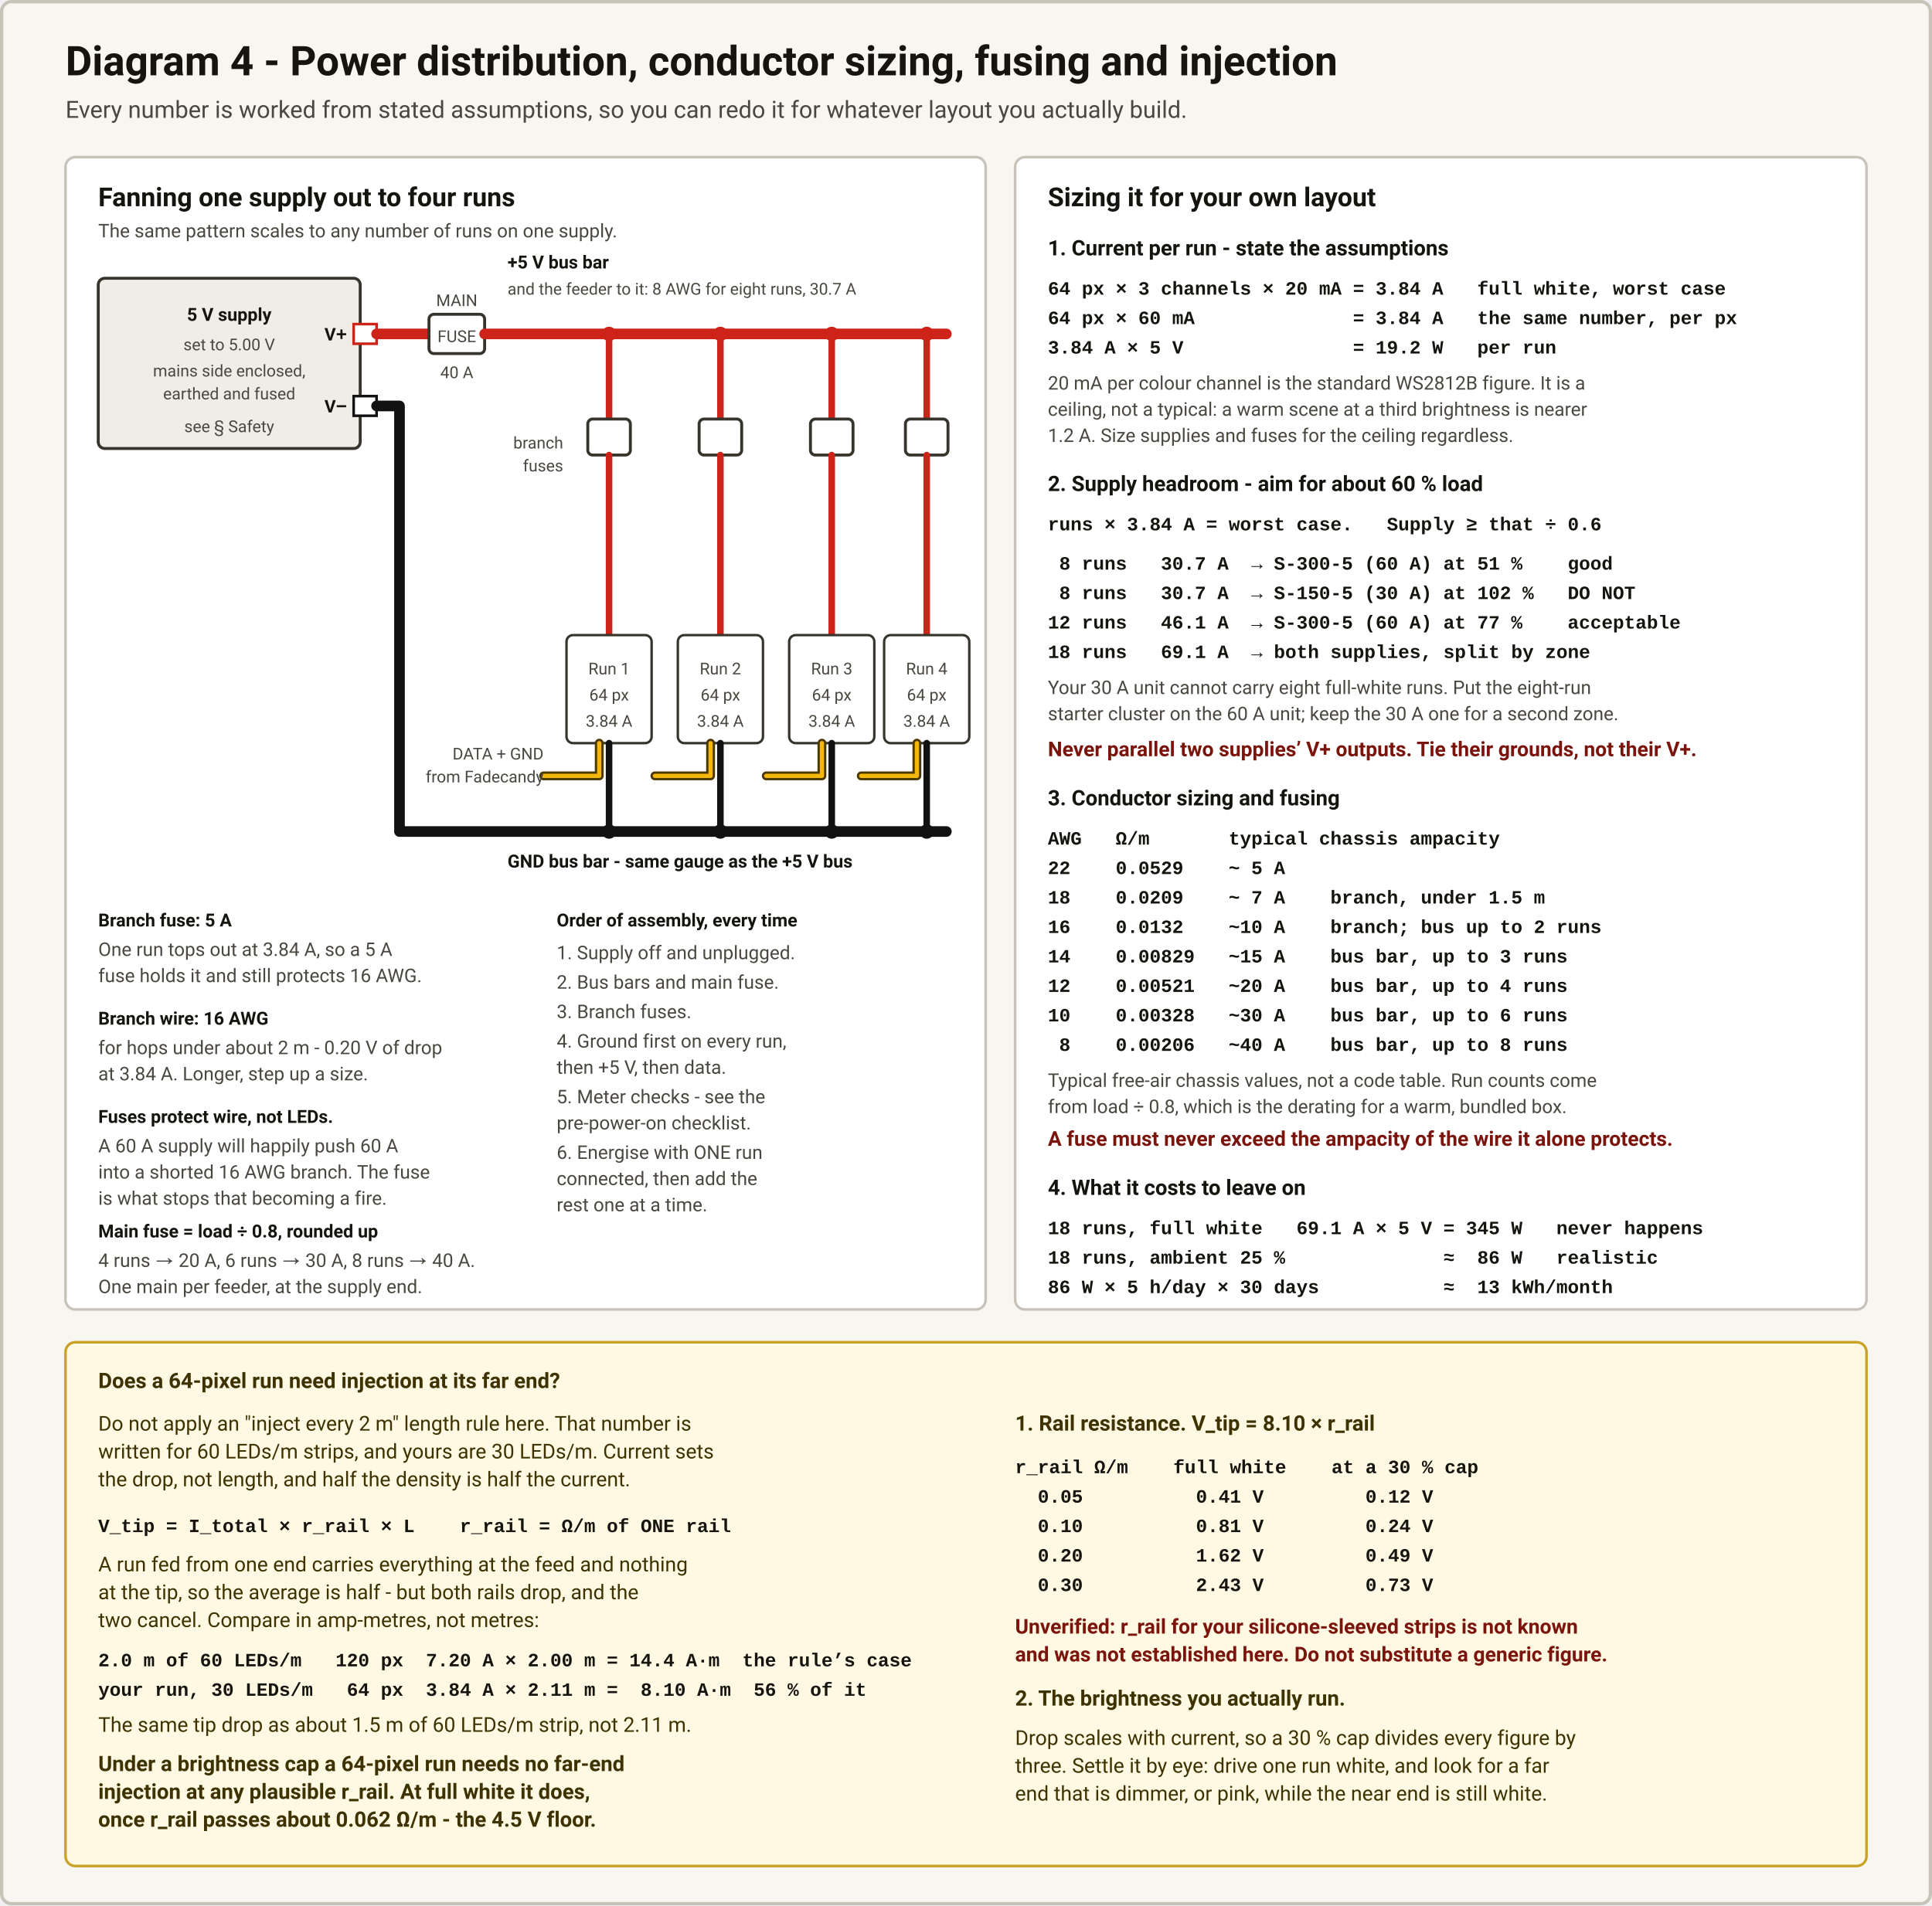
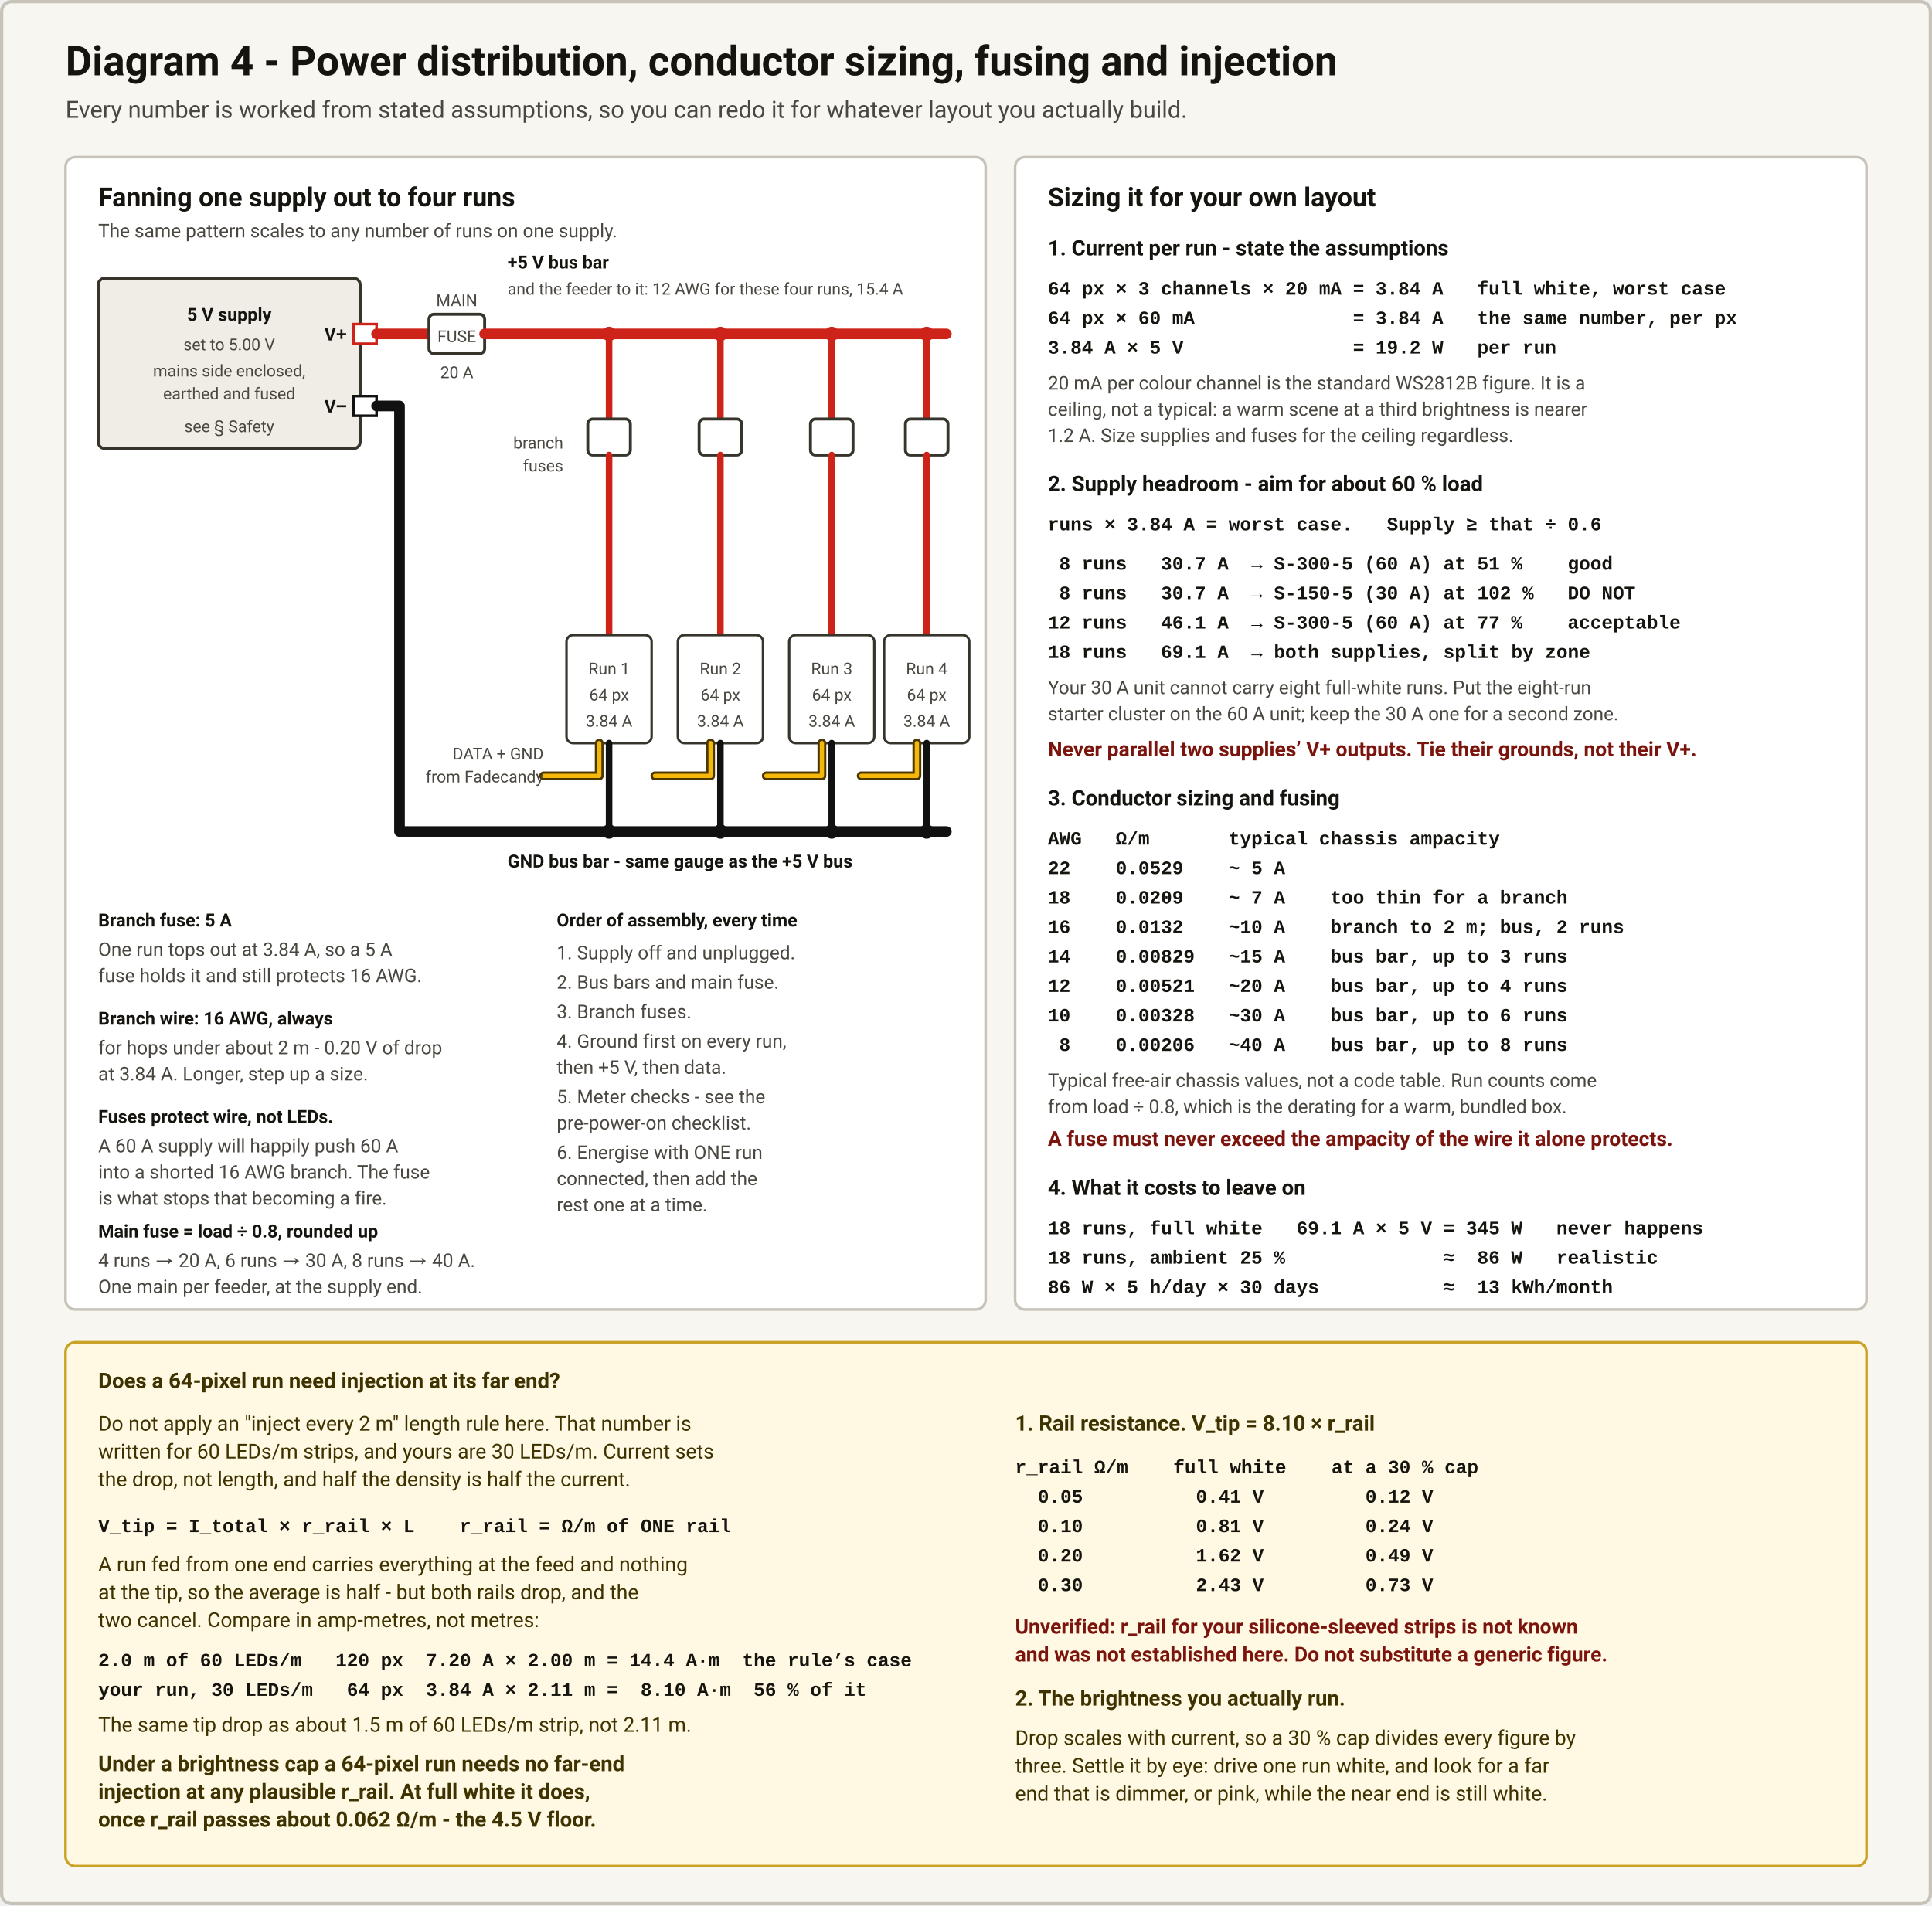
<svg xmlns="http://www.w3.org/2000/svg" viewBox="0 0 1180 1164" width="1180" height="1164" role="img" aria-labelledby="t4 d4">
  <style>
    .bg     { fill:#F7F6F1; stroke:#C7C3B8; stroke-width:2; }
    .ttl    { font:700 25px ui-sans-serif,system-ui,'Segoe UI',Roboto,Helvetica,Arial,sans-serif; fill:#15140F; }
    .sub    { font:400 14.5px ui-sans-serif,system-ui,'Segoe UI',Roboto,Helvetica,Arial,sans-serif; fill:#4A4740; }
    .lbls   { font:400 11.5px ui-sans-serif,system-ui,'Segoe UI',Roboto,Helvetica,Arial,sans-serif; fill:#4A4740; }
    .tiny   { font:400 10px ui-sans-serif,system-ui,'Segoe UI',Roboto,Helvetica,Arial,sans-serif; fill:#4A4740; }
    .wlbl   { font:700 11px ui-sans-serif,system-ui,'Segoe UI',Roboto,Helvetica,Arial,sans-serif; fill:#15140F; }
    .panttl { font:700 16px ui-sans-serif,system-ui,'Segoe UI',Roboto,Helvetica,Arial,sans-serif; fill:#15140F; }
    .h3     { font:700 13px ui-sans-serif,system-ui,'Segoe UI',Roboto,Helvetica,Arial,sans-serif; fill:#15140F; }
    .mono   { font:600 11.5px ui-monospace,'SFMono-Regular',Consolas,'Liberation Mono',monospace; fill:#15140F; }

    .pan    { fill:#FFFFFF; stroke:#C7C3B8; stroke-width:1.6; }
    .psu    { fill:#EFEDE5; stroke:#37342C; stroke-width:1.8; }
    .run    { fill:#FFFFFF; stroke:#37342C; stroke-width:1.5; }
    .fuse   { fill:#FFFFFF; stroke:#37342C; stroke-width:1.8; }

    .gnd    { stroke:#111111; stroke-width:4; fill:none; stroke-linecap:round; stroke-linejoin:round; }
    .pwr    { stroke:#CE2318; stroke-width:4; fill:none; stroke-linecap:round; stroke-linejoin:round; }
    .gndm   { stroke:#111111; stroke-width:6.5; fill:none; stroke-linecap:round; stroke-linejoin:round; }
    .pwrm   { stroke:#CE2318; stroke-width:6.5; fill:none; stroke-linecap:round; stroke-linejoin:round; }
    .datc   { stroke:#4A3800; stroke-width:5.4; fill:none; stroke-linecap:round; stroke-linejoin:round; }
    .dat    { stroke:#F5B70A; stroke-width:2.6; fill:none; stroke-linecap:round; stroke-linejoin:round; }

    .dot    { fill:#111111; } .dotr { fill:#CE2318; }
    .note   { fill:#FFF9E3; stroke:#C9A227; stroke-width:1.6; }
    .notet  { font:700 13px ui-sans-serif,system-ui,'Segoe UI',Roboto,Helvetica,Arial,sans-serif; fill:#3D3200; }
    .notep  { font:400 12.5px ui-sans-serif,system-ui,'Segoe UI',Roboto,Helvetica,Arial,sans-serif; fill:#3D3200; }
    .warnt  { font:700 12.5px ui-sans-serif,system-ui,'Segoe UI',Roboto,Helvetica,Arial,sans-serif; fill:#7A140C; }
  </style>
  <rect class="bg" x="1" y="1" width="1178" height="1162" rx="6" />
  <text class="ttl" x="40" y="46">Diagram 4 - Power distribution, conductor sizing, fusing and injection</text>
  <text class="sub" x="40" y="72">Every number is worked from stated assumptions, so you can redo it for whatever layout you actually build.</text>
  <rect class="pan" x="40" y="96" width="562" height="704" rx="6" />
  <text class="panttl" x="60" y="126">Fanning one supply out to four runs</text>
  <text class="lbls" x="60" y="145">The same pattern scales to any number of runs on one supply.</text>
  <rect class="psu" x="60" y="170" width="160" height="104" rx="4" />
  <text class="wlbl" x="140" y="196" text-anchor="middle">5 V supply</text>
  <text class="tiny" x="140" y="214" text-anchor="middle">set to 5.00 V</text>
  <text class="tiny" x="140" y="230" text-anchor="middle">mains side enclosed,</text>
  <text class="tiny" x="140" y="244" text-anchor="middle">earthed and fused</text>
  <text class="tiny" x="140" y="264" text-anchor="middle">see § Safety</text>
  <rect x="216" y="198" width="14" height="12" fill="#FFFFFF" stroke="#CE2318" stroke-width="1.6" />
  <text class="mono" x="212" y="208" text-anchor="end">V+</text>
  <rect x="216" y="242" width="14" height="12" fill="#FFFFFF" stroke="#111111" stroke-width="1.6" />
  <text class="mono" x="212" y="252" text-anchor="end">V−</text>
  <path class="pwrm" d="M 230 204 H 262" />
  <rect class="fuse" x="262" y="192" width="34" height="24" rx="3" />
  <path class="pwrm" d="M 296 204 H 578" />
  <text class="tiny" x="279" y="187" text-anchor="middle">MAIN</text>
  <text class="tiny" x="279" y="209" text-anchor="middle">FUSE</text>
-   <text class="tiny" x="279" y="231" text-anchor="middle">40 A</text>
+   <text class="tiny" x="279" y="231" text-anchor="middle">20 A</text>
  <text class="wlbl" x="310" y="164">+5 V bus bar</text>
-   <text class="tiny" x="310" y="180">and the feeder to it: 8 AWG for eight runs, 30.7 A</text>
+   <text class="tiny" x="310" y="180">and the feeder to it: 12 AWG for these four runs, 15.4 A</text>
  <path class="gndm" d="M 230 248 H 244 V 508 H 578" />
  <text class="wlbl" x="310" y="530">GND bus bar - same gauge as the +5 V bus</text>
  <circle class="dotr" cx="372" cy="204" r="4.4" />
  <path class="pwr" d="M 372 204 V 256" />
  <rect class="fuse" x="359" y="256" width="26" height="22" rx="3" />
  <path class="pwr" d="M 372 278 V 388" />
  <rect class="run" x="346" y="388" width="52" height="66" rx="4" />
  <text class="tiny" x="372" y="412" text-anchor="middle">Run 1</text>
  <text class="tiny" x="372" y="428" text-anchor="middle">64 px</text>
  <text class="tiny" x="372" y="444" text-anchor="middle">3.84 A</text>
  <path class="gnd" d="M 372 454 V 508" />
  <circle class="dot" cx="372" cy="508" r="4.4" />
  <path class="datc" d="M 332 474 H 366 V 454" />
  <path class="dat" d="M 332 474 H 366 V 454" />
  <circle class="dotr" cx="440" cy="204" r="4.4" />
  <path class="pwr" d="M 440 204 V 256" />
  <rect class="fuse" x="427" y="256" width="26" height="22" rx="3" />
  <path class="pwr" d="M 440 278 V 388" />
  <rect class="run" x="414" y="388" width="52" height="66" rx="4" />
  <text class="tiny" x="440" y="412" text-anchor="middle">Run 2</text>
  <text class="tiny" x="440" y="428" text-anchor="middle">64 px</text>
  <text class="tiny" x="440" y="444" text-anchor="middle">3.84 A</text>
  <path class="gnd" d="M 440 454 V 508" />
  <circle class="dot" cx="440" cy="508" r="4.4" />
  <path class="datc" d="M 400 474 H 434 V 454" />
  <path class="dat" d="M 400 474 H 434 V 454" />
  <circle class="dotr" cx="508" cy="204" r="4.4" />
  <path class="pwr" d="M 508 204 V 256" />
  <rect class="fuse" x="495" y="256" width="26" height="22" rx="3" />
  <path class="pwr" d="M 508 278 V 388" />
  <rect class="run" x="482" y="388" width="52" height="66" rx="4" />
  <text class="tiny" x="508" y="412" text-anchor="middle">Run 3</text>
  <text class="tiny" x="508" y="428" text-anchor="middle">64 px</text>
  <text class="tiny" x="508" y="444" text-anchor="middle">3.84 A</text>
  <path class="gnd" d="M 508 454 V 508" />
  <circle class="dot" cx="508" cy="508" r="4.4" />
  <path class="datc" d="M 468 474 H 502 V 454" />
  <path class="dat" d="M 468 474 H 502 V 454" />
  <circle class="dotr" cx="566" cy="204" r="4.4" />
  <path class="pwr" d="M 566 204 V 256" />
  <rect class="fuse" x="553" y="256" width="26" height="22" rx="3" />
  <path class="pwr" d="M 566 278 V 388" />
  <rect class="run" x="540" y="388" width="52" height="66" rx="4" />
  <text class="tiny" x="566" y="412" text-anchor="middle">Run 4</text>
  <text class="tiny" x="566" y="428" text-anchor="middle">64 px</text>
  <text class="tiny" x="566" y="444" text-anchor="middle">3.84 A</text>
  <path class="gnd" d="M 566 454 V 508" />
  <circle class="dot" cx="566" cy="508" r="4.4" />
  <path class="datc" d="M 526 474 H 560 V 454" />
  <path class="dat" d="M 526 474 H 560 V 454" />
  <text class="tiny" x="344" y="274" text-anchor="end">branch</text>
  <text class="tiny" x="344" y="288" text-anchor="end">fuses</text>
  <text class="tiny" x="332" y="464" text-anchor="end">DATA + GND</text>
  <text class="tiny" x="332" y="478" text-anchor="end">from Fadecandy</text>
  <text class="wlbl" x="60" y="566">Branch fuse: 5 A</text>
  <text class="lbls" x="60" y="584">One run tops out at 3.84 A, so a 5 A</text>
  <text class="lbls" x="60" y="600">fuse holds it and still protects 16 AWG.</text>
-   <text class="wlbl" x="60" y="626">Branch wire: 16 AWG</text>
+   <text class="wlbl" x="60" y="626">Branch wire: 16 AWG, always</text>
  <text class="lbls" x="60" y="644">for hops under about 2 m - 0.20 V of drop</text>
  <text class="lbls" x="60" y="660">at 3.84 A. Longer, step up a size.</text>
  <text class="wlbl" x="60" y="686">Fuses protect wire, not LEDs.</text>
  <text class="lbls" x="60" y="704">A 60 A supply will happily push 60 A</text>
  <text class="lbls" x="60" y="720">into a shorted 16 AWG branch. The fuse</text>
  <text class="lbls" x="60" y="736">is what stops that becoming a fire.</text>
  <text class="wlbl" x="60" y="756">Main fuse = load ÷ 0.8, rounded up</text>
  <text class="lbls" x="60" y="774">4 runs → 20 A, 6 runs → 30 A, 8 runs → 40 A.</text>
  <text class="lbls" x="60" y="790">One main per feeder, at the supply end.</text>
  <text class="wlbl" x="340" y="566">Order of assembly, every time</text>
  <text class="lbls" x="340" y="586">1. Supply off and unplugged.</text>
  <text class="lbls" x="340" y="604">2. Bus bars and main fuse.</text>
  <text class="lbls" x="340" y="622">3. Branch fuses.</text>
  <text class="lbls" x="340" y="640">4. Ground first on every run,</text>
  <text class="lbls" x="340" y="656">    then +5 V, then data.</text>
  <text class="lbls" x="340" y="674">5. Meter checks - see the</text>
  <text class="lbls" x="340" y="690">    pre-power-on checklist.</text>
  <text class="lbls" x="340" y="708">6. Energise with ONE run</text>
  <text class="lbls" x="340" y="724">    connected, then add the</text>
  <text class="lbls" x="340" y="740">    rest one at a time.</text>
  <rect class="pan" x="620" y="96" width="520" height="704" rx="6" />
  <text class="panttl" x="640" y="126">Sizing it for your own layout</text>
  <text class="h3" x="640" y="156">1. Current per run - state the assumptions</text>
  <text class="mono" x="640" y="180" xml:space="preserve">64 px × 3 channels × 20 mA = 3.84 A   full white, worst case</text>
  <text class="mono" x="640" y="198" xml:space="preserve">64 px × 60 mA              = 3.84 A   the same number, per px</text>
  <text class="mono" x="640" y="216" xml:space="preserve">3.84 A × 5 V               = 19.2 W   per run</text>
  <text class="lbls" x="640" y="238">20 mA per colour channel is the standard WS2812B figure. It is a</text>
  <text class="lbls" x="640" y="254">ceiling, not a typical: a warm scene at a third brightness is nearer</text>
  <text class="lbls" x="640" y="270">1.2 A. Size supplies and fuses for the ceiling regardless.</text>
  <text class="h3" x="640" y="300">2. Supply headroom - aim for about 60 % load</text>
  <text class="mono" x="640" y="324" xml:space="preserve">runs × 3.84 A = worst case.   Supply ≥ that ÷ 0.6</text>
  <text class="mono" x="640" y="348" xml:space="preserve"> 8 runs   30.7 A  → S-300-5 (60 A) at 51 %    good</text>
  <text class="mono" x="640" y="366" xml:space="preserve"> 8 runs   30.7 A  → S-150-5 (30 A) at 102 %   DO NOT</text>
  <text class="mono" x="640" y="384" xml:space="preserve">12 runs   46.1 A  → S-300-5 (60 A) at 77 %    acceptable</text>
  <text class="mono" x="640" y="402" xml:space="preserve">18 runs   69.1 A  → both supplies, split by zone</text>
  <text class="lbls" x="640" y="424">Your 30 A unit cannot carry eight full-white runs. Put the eight-run</text>
  <text class="lbls" x="640" y="440">starter cluster on the 60 A unit; keep the 30 A one for a second zone.</text>
  <text class="warnt" x="640" y="462">Never parallel two supplies’ V+ outputs. Tie their grounds, not their V+.</text>
  <text class="h3" x="640" y="492">3. Conductor sizing and fusing</text>
  <text class="mono" x="640" y="516" xml:space="preserve">AWG   Ω/m       typical chassis ampacity</text>
  <text class="mono" x="640" y="534" xml:space="preserve">22    0.0529    ~ 5 A</text>
-   <text class="mono" x="640" y="552" xml:space="preserve">18    0.0209    ~ 7 A    branch, under 1.5 m</text>
-   <text class="mono" x="640" y="570" xml:space="preserve">16    0.0132    ~10 A    branch; bus up to 2 runs</text>
+   <text class="mono" x="640" y="552" xml:space="preserve">18    0.0209    ~ 7 A    too thin for a branch</text>
+   <text class="mono" x="640" y="570" xml:space="preserve">16    0.0132    ~10 A    branch to 2 m; bus, 2 runs</text>
  <text class="mono" x="640" y="588" xml:space="preserve">14    0.00829   ~15 A    bus bar, up to 3 runs</text>
  <text class="mono" x="640" y="606" xml:space="preserve">12    0.00521   ~20 A    bus bar, up to 4 runs</text>
  <text class="mono" x="640" y="624" xml:space="preserve">10    0.00328   ~30 A    bus bar, up to 6 runs</text>
  <text class="mono" x="640" y="642" xml:space="preserve"> 8    0.00206   ~40 A    bus bar, up to 8 runs</text>
  <text class="lbls" x="640" y="664">Typical free-air chassis values, not a code table. Run counts come</text>
  <text class="lbls" x="640" y="680">from load ÷ 0.8, which is the derating for a warm, bundled box.</text>
  <text class="warnt" x="640" y="700">A fuse must never exceed the ampacity of the wire it alone protects.</text>
  <text class="h3" x="640" y="730">4. What it costs to leave on</text>
  <text class="mono" x="640" y="754" xml:space="preserve">18 runs, full white   69.1 A × 5 V = 345 W   never happens</text>
  <text class="mono" x="640" y="772" xml:space="preserve">18 runs, ambient 25 %              ≈  86 W   realistic</text>
  <text class="mono" x="640" y="790" xml:space="preserve">86 W × 5 h/day × 30 days           ≈  13 kWh/month</text>
  <rect class="note" x="40" y="820" width="1100" height="320" rx="6" />
  <text class="notet" x="60" y="848">Does a 64-pixel run need injection at its far end?</text>
  <text class="notep" x="60" y="874">Do not apply an "inject every 2 m" length rule here. That number is</text>
  <text class="notep" x="60" y="891">written for 60 LEDs/m strips, and yours are 30 LEDs/m. Current sets</text>
  <text class="notep" x="60" y="908">the drop, not length, and half the density is half the current.</text>
  <text class="mono" x="60" y="936" xml:space="preserve">V_tip = I_total × r_rail × L    r_rail = Ω/m of ONE rail</text>
  <text class="notep" x="60" y="960">A run fed from one end carries everything at the feed and nothing</text>
  <text class="notep" x="60" y="977">at the tip, so the average is half - but both rails drop, and the</text>
  <text class="notep" x="60" y="994">two cancel. Compare in amp-metres, not metres:</text>
  <text class="mono" x="60" y="1018" xml:space="preserve">2.0 m of 60 LEDs/m   120 px  7.20 A × 2.00 m = 14.4 A·m  the rule’s case</text>
  <text class="mono" x="60" y="1036" xml:space="preserve">your run, 30 LEDs/m   64 px  3.84 A × 2.11 m =  8.10 A·m  56 % of it</text>
  <text class="notep" x="60" y="1058">The same tip drop as about 1.5 m of 60 LEDs/m strip, not 2.11 m.</text>
  <text class="notet" x="60" y="1082">Under a brightness cap a 64-pixel run needs no far-end</text>
  <text class="notet" x="60" y="1099">injection at any plausible r_rail. At full white it does,</text>
  <text class="notet" x="60" y="1116">once r_rail passes about 0.062 Ω/m - the 4.5 V floor.</text>
  <text class="notet" x="620" y="874">1. Rail resistance.   V_tip = 8.10 × r_rail</text>
  <text class="mono" x="620" y="900" xml:space="preserve">r_rail Ω/m    full white    at a 30 % cap</text>
  <text class="mono" x="620" y="918" xml:space="preserve">  0.05          0.41 V         0.12 V</text>
  <text class="mono" x="620" y="936" xml:space="preserve">  0.10          0.81 V         0.24 V</text>
  <text class="mono" x="620" y="954" xml:space="preserve">  0.20          1.62 V         0.49 V</text>
  <text class="mono" x="620" y="972" xml:space="preserve">  0.30          2.43 V         0.73 V</text>
  <text class="warnt" x="620" y="998">Unverified: r_rail for your silicone-sleeved strips is not known</text>
  <text class="warnt" x="620" y="1015">and was not established here. Do not substitute a generic figure.</text>
  <text class="notet" x="620" y="1042">2. The brightness you actually run.</text>
  <text class="notep" x="620" y="1066">Drop scales with current, so a 30 % cap divides every figure by</text>
  <text class="notep" x="620" y="1083">three. Settle it by eye: drive one run white, and look for a far</text>
  <text class="notep" x="620" y="1100">end that is dimmer, or pink, while the near end is still white.</text>
</svg>
